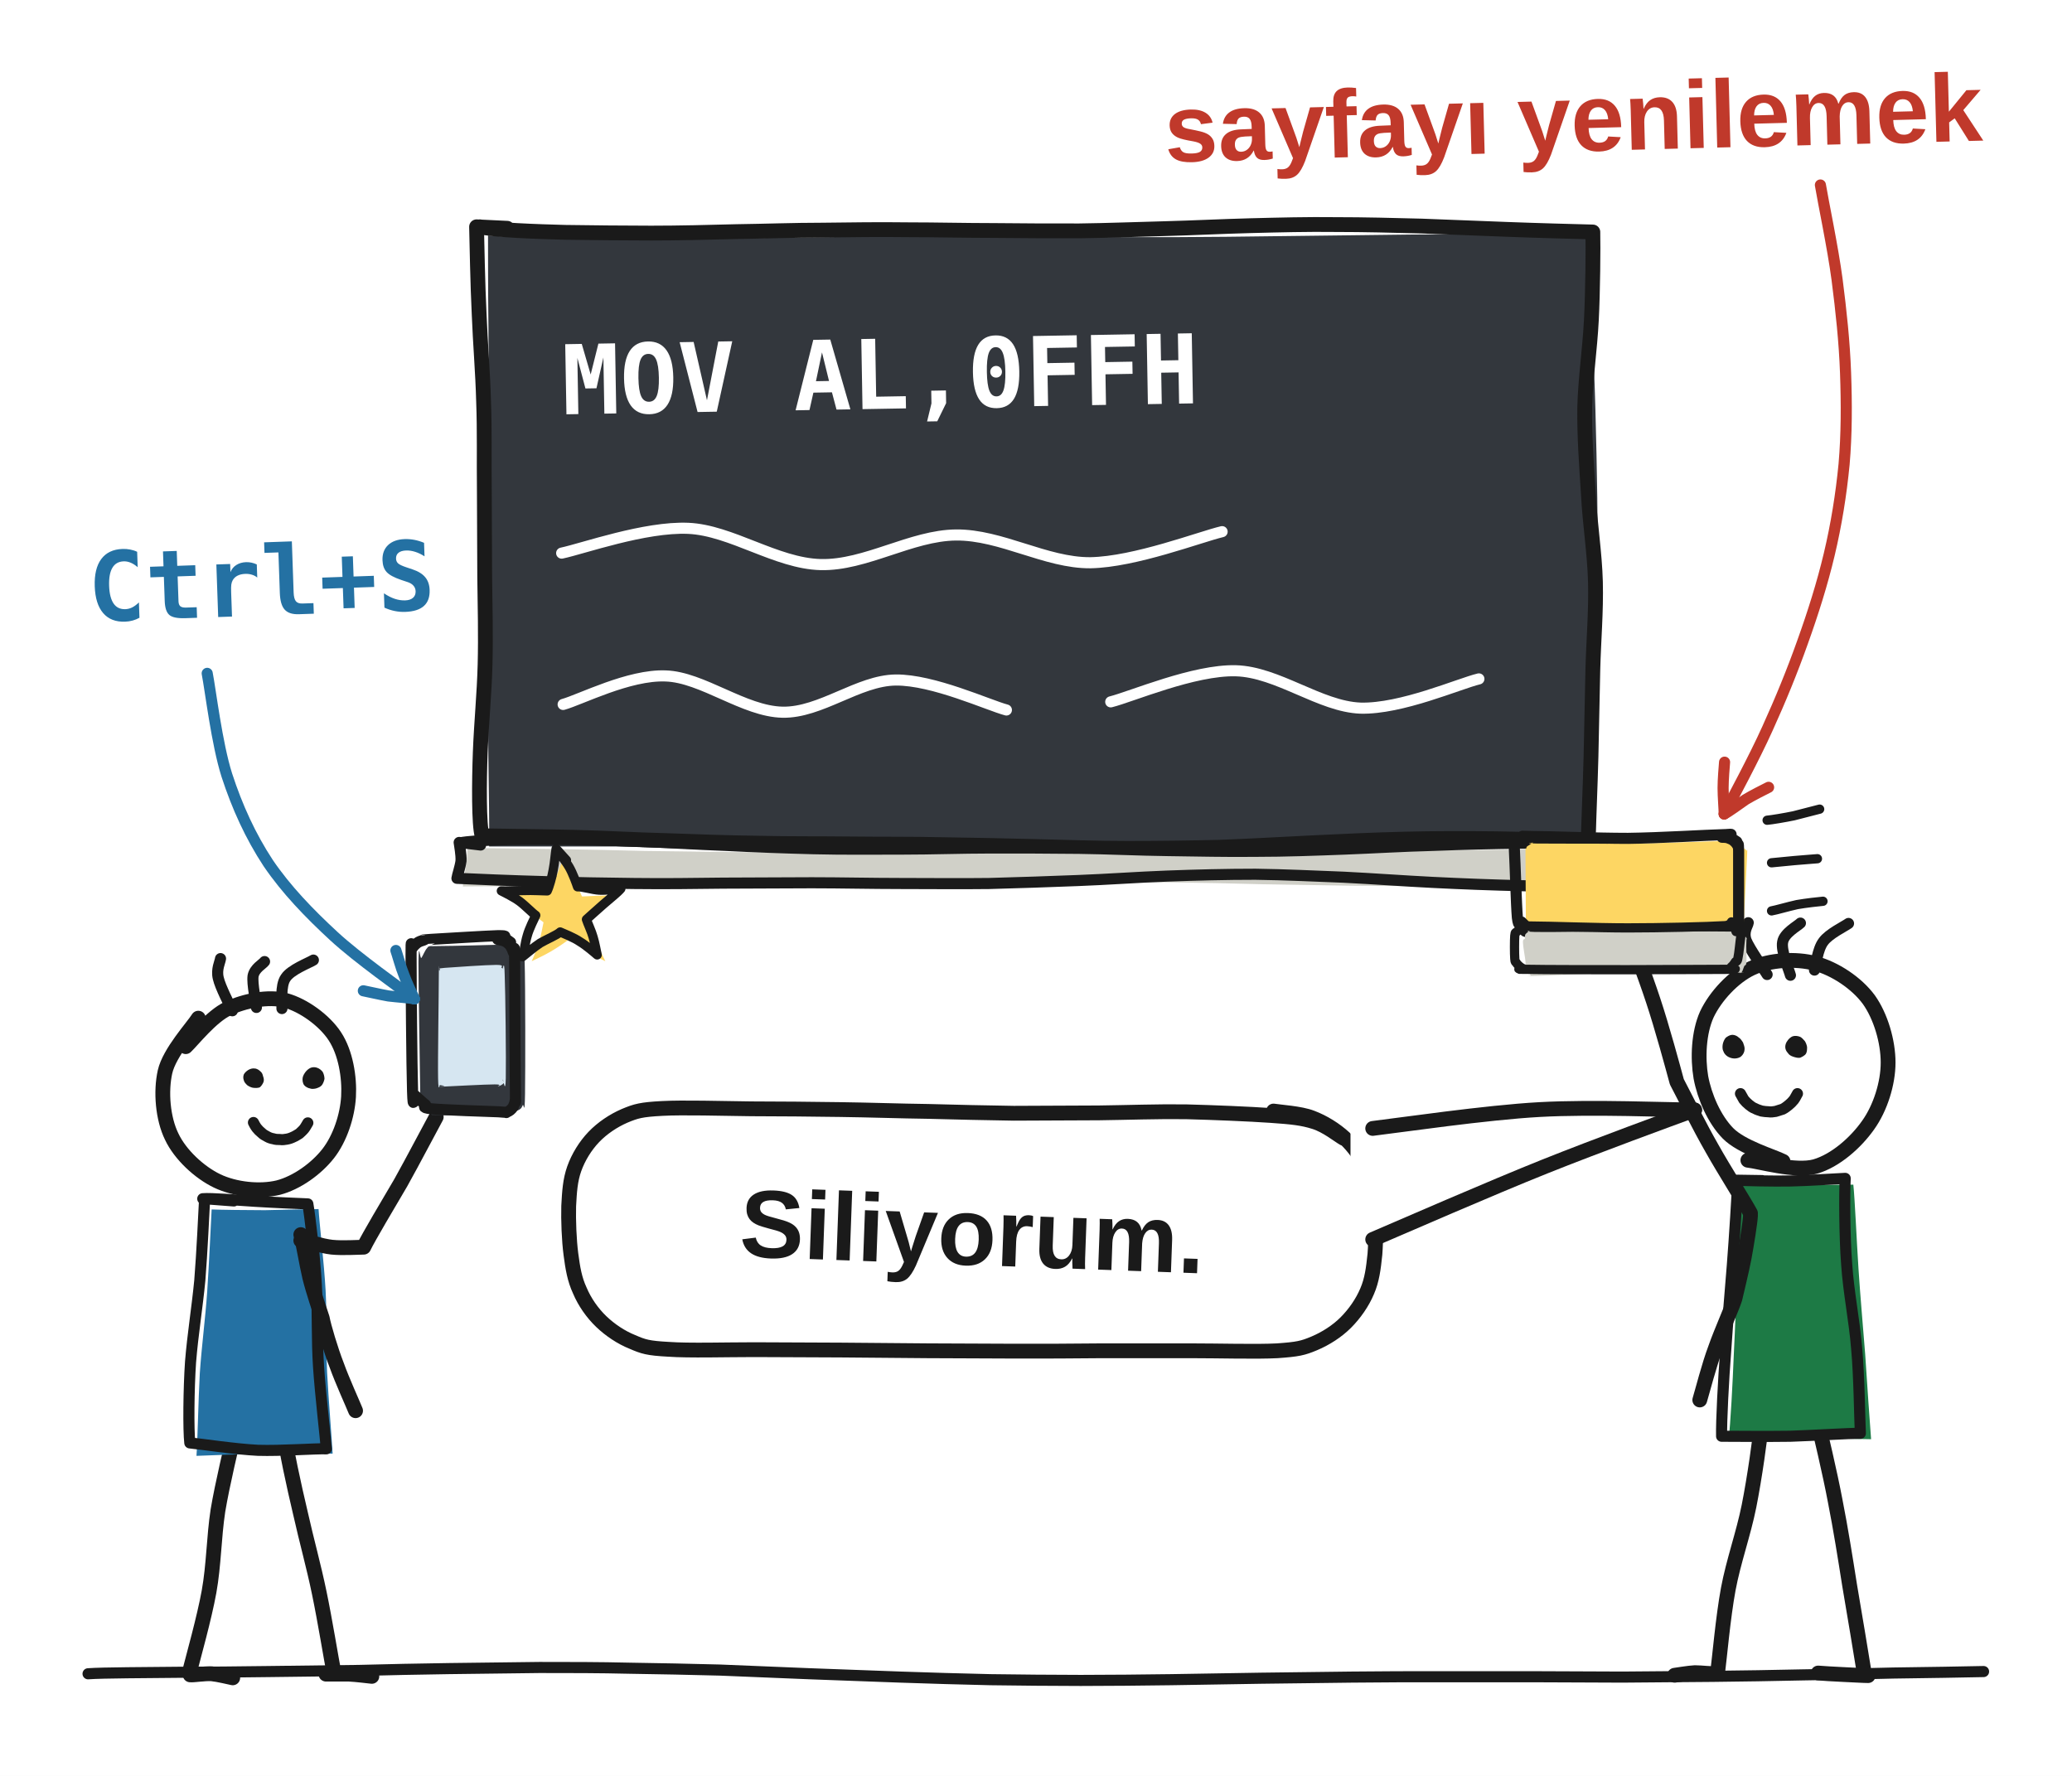
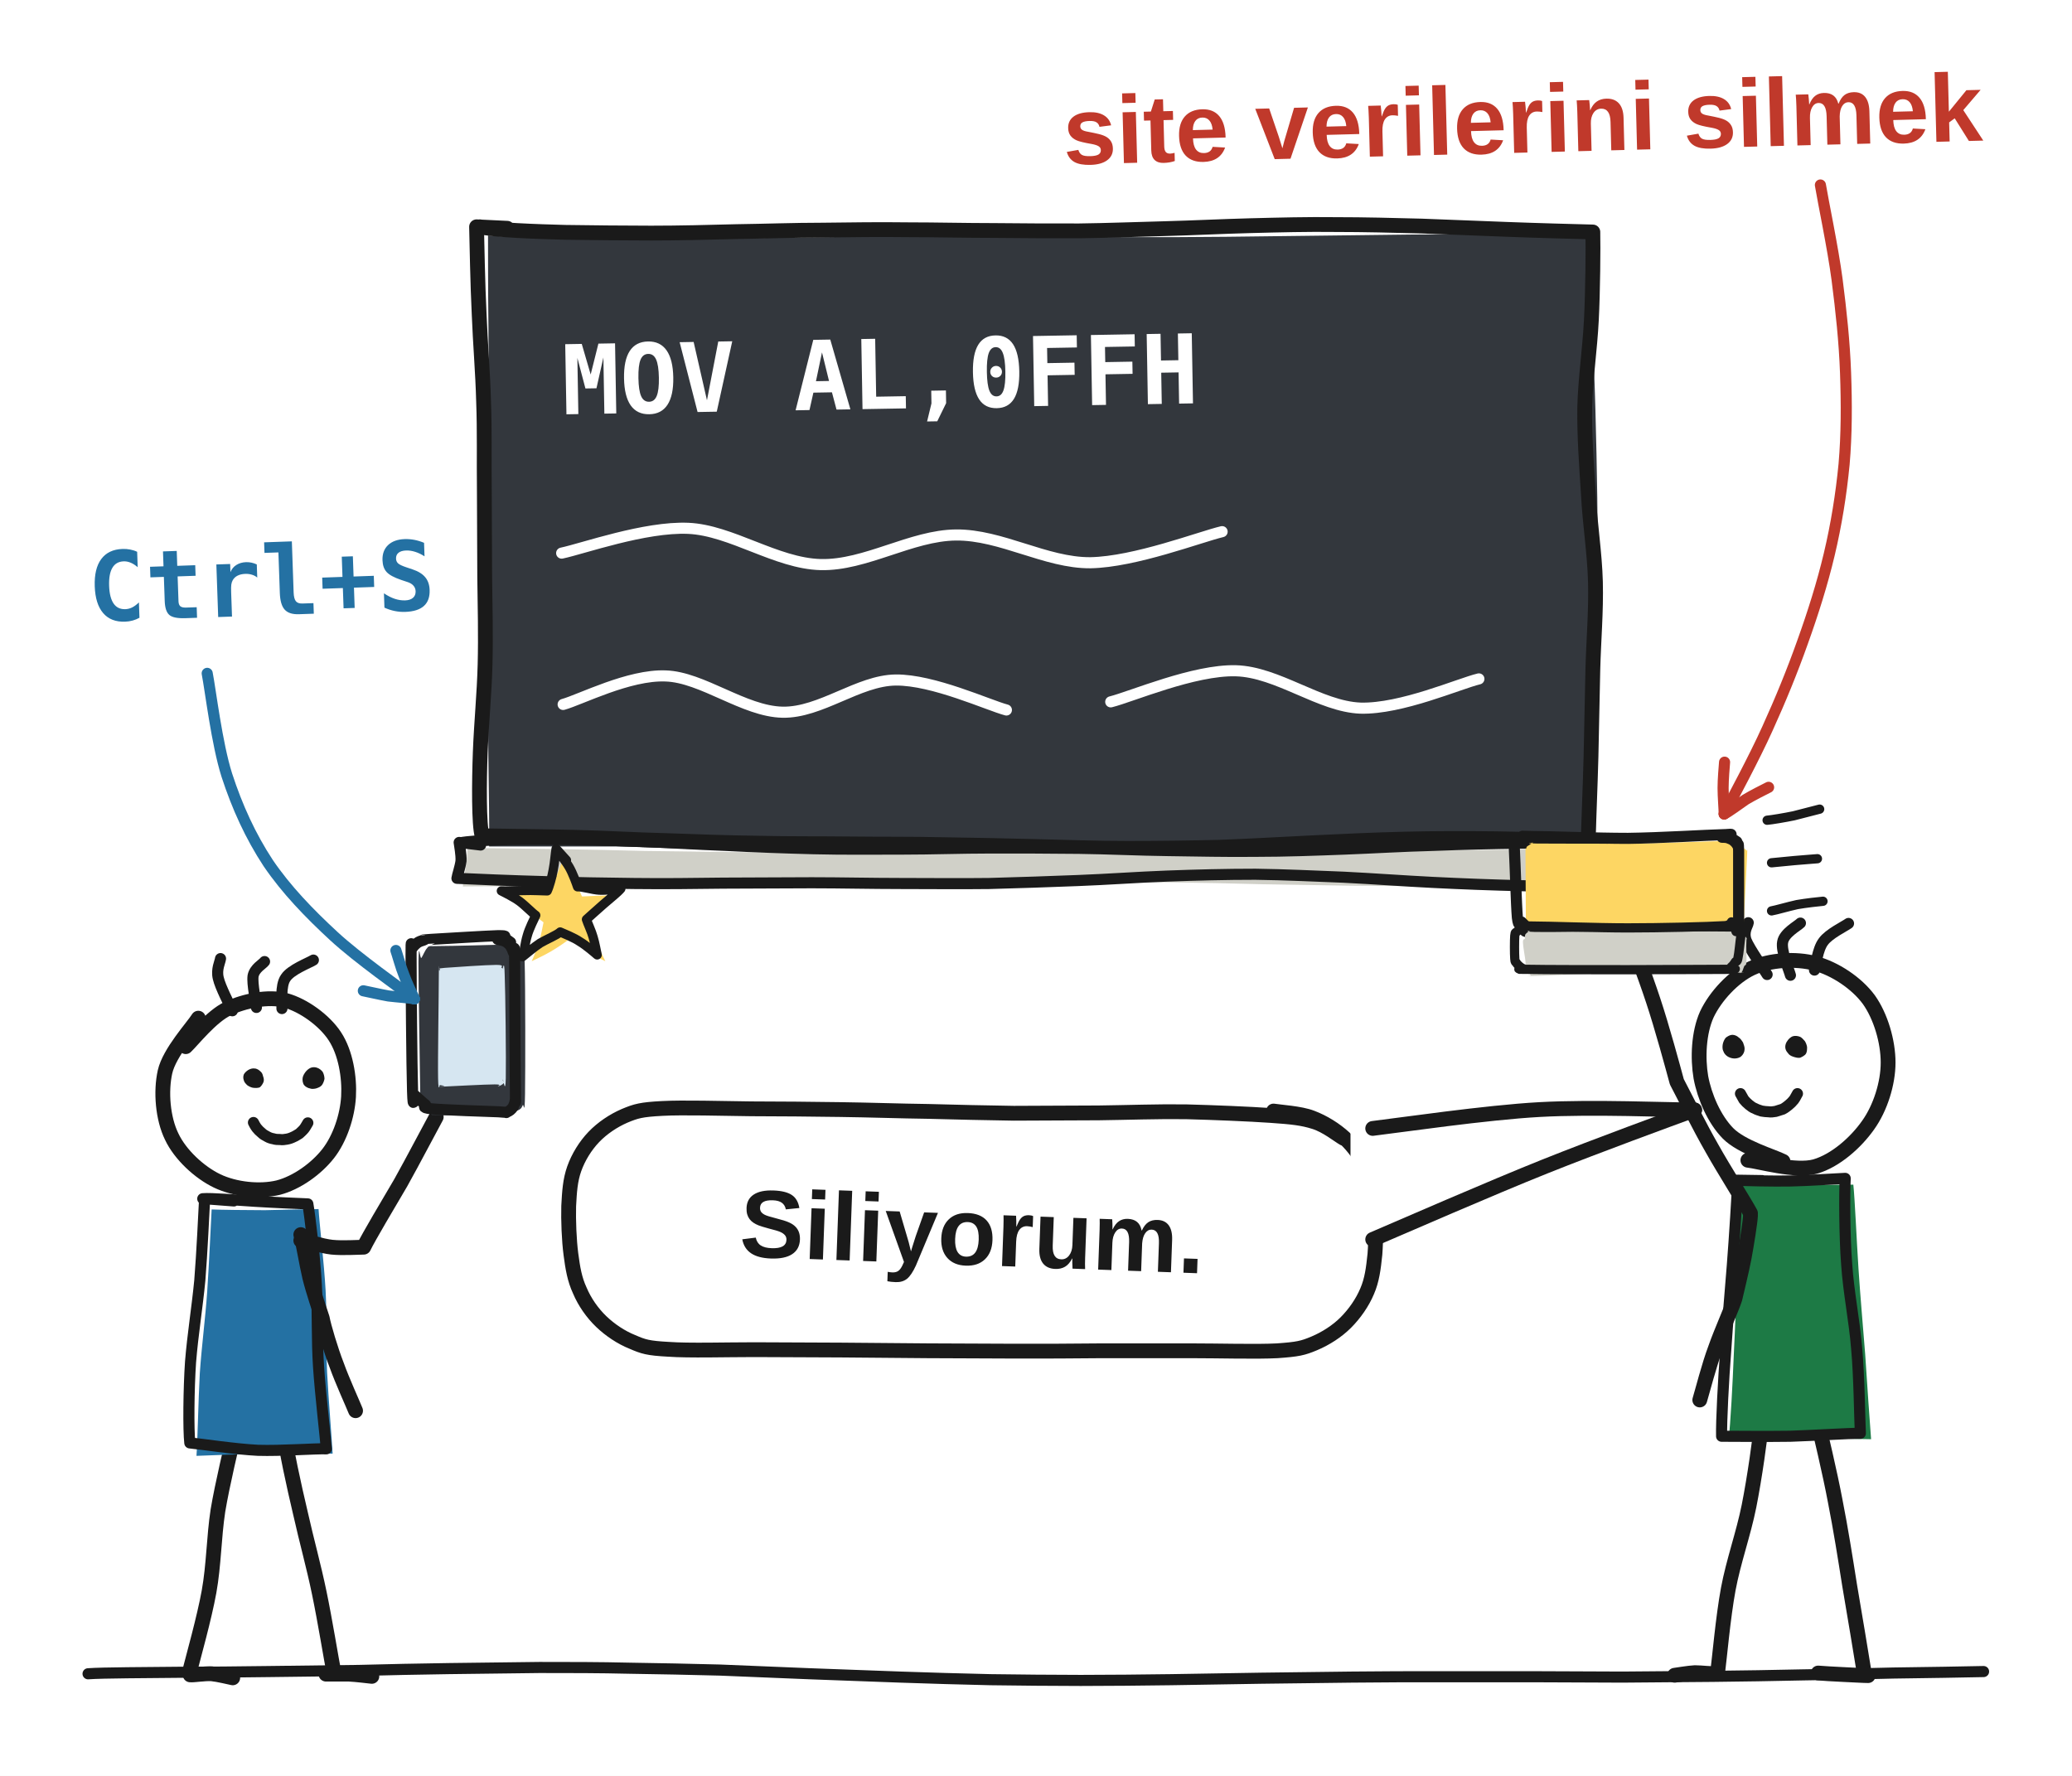
<svg xmlns="http://www.w3.org/2000/svg" class="doodle" viewBox="0 0 560 480" width="560" height="480" role="img" aria-labelledby="doodle-tahta-tr-t doodle-tahta-tr-d" lang="tr">
  <defs>
    <style>
.doodle .dd-fl{stroke:none}
.doodle .dd-ln{fill:none;stroke-linecap:round;stroke-linejoin:round}
.doodle .dd-hand{font-family:"Atkinson Hyperlegible Next","Segoe UI",Arial,sans-serif}
.doodle .dd-mono{font-family:"JetBrains Mono",Menlo,Consolas,"DejaVu Sans Mono",monospace;font-variant-ligatures:none;font-feature-settings:"liga" 0,"calt" 0}
.doodle .dd-f-blu{fill:#2471a3}
.doodle .dd-f-blu-t{fill:#d6e6f1}
.doodle .dd-f-dark{fill:#33373d}
.doodle .dd-f-grey{fill:#d0d0c8}
.doodle .dd-f-grn{fill:#1d7a45}
.doodle .dd-f-ink{fill:#1a1a1a}
.doodle .dd-f-paper{fill:#ffffff}
.doodle .dd-f-yel{fill:#fdd663}
.doodle .dd-s-acc{stroke:#c0392b}
.doodle .dd-s-blu{stroke:#2471a3}
.doodle .dd-s-ink{stroke:#1a1a1a}
.doodle .dd-s-paper{stroke:#ffffff}
.doodle .dd-t-acc{fill:#c0392b}
.doodle .dd-t-blu{fill:#2471a3}
.doodle .dd-t-ink{fill:#1a1a1a}
.doodle .dd-t-paper{fill:#ffffff}
</style>
  </defs>
  <rect class="dd-fl dd-f-paper" width="560" height="480" />
  <path class="dd-fl dd-f-dark" d="M131.6,63.6C135.7,64.1 148.2,64.3 156.5,64.3C164.9,64.4 173.2,64.4 181.5,64.4C189.8,64.4 198.2,64.3 206.5,64.3C214.8,64.2 223.1,64.1 231.4,64C239.8,64 248.1,63.9 256.4,63.9C264.7,63.9 273,64 281.4,64C289.7,64 298,64.1 306.3,64.1C314.7,64.1 323,64.1 331.3,64C339.6,63.9 347.9,63.8 356.3,63.7C364.6,63.6 372.9,63.5 381.2,63.4C389.5,63.3 397.9,63.3 406.2,63.3C414.5,63.3 427,63.5 431.2,63.5C430.8,67.9 430.5,79.7 430.5,87.5C430.6,95.3 431,103.2 431.2,111C431.4,118.8 431.6,126.7 431.7,134.5C431.8,142.3 431.8,150.2 431.9,158C431.9,165.9 432.2,173.7 432.1,181.5C432.1,189.4 431.7,197.2 431.6,205C431.4,212.9 431.2,224.6 431.2,228.5C427.5,228.8 415,228.9 406.7,229C398.4,229 390,229 381.7,229C373.4,228.9 365.1,228.8 356.8,228.6C348.4,228.5 340.1,228.2 331.8,228.1C323.5,227.9 315.2,227.7 306.9,227.6C298.5,227.5 290.2,227.5 281.9,227.5C273.6,227.6 265.3,227.7 257,227.9C248.6,228 240.3,228.2 232,228.3C223.7,228.4 215.4,228.6 207.1,228.6C198.7,228.7 190.4,228.7 182.1,228.8C173.8,228.8 165.5,228.8 157.1,228.8C148.8,228.8 136.4,228.8 132.2,228.8C132.3,224.8 132.1,213.1 132,205.2C131.9,197.3 132,189.5 131.8,181.6C131.6,173.7 131,165.9 131,158C130.9,150.1 131.2,142.3 131.4,134.4C131.6,126.5 132.1,118.7 132.2,110.8C132.3,102.9 132,95.1 132,87.2C131.9,79.3 131.9,67.5 131.9,63.6Z" />
  <path class="dd-ln dd-s-ink" stroke-width="4" d="M129.7,61.3C133.6,62.2 145.1,62.6 152.8,62.8C160.6,62.9 168.3,63 176,63C183.7,63 191.4,62.8 199.1,62.6C206.8,62.5 214.5,62.2 222.3,62.2C230,62.1 237.7,62 245.4,62.1C253.1,62.1 260.8,62.3 268.5,62.3C276.2,62.4 284,62.4 291.7,62.4C299.4,62.3 307.1,62 314.8,61.8C322.5,61.6 330.2,61.2 337.9,61C345.7,60.8 353.4,60.6 361.1,60.7C368.8,60.7 376.5,60.9 384.2,61.1C391.9,61.4 399.6,61.7 407.4,62C415.1,62.3 426.6,62.6 430.5,62.7C430.6,66.9 430.5,78.7 430.1,86.5C429.7,94.4 428.5,102.3 428.3,110.1C428.2,118 428.8,125.9 429.3,133.7C429.7,141.6 431,149.5 431.2,157.3C431.4,165.2 430.7,173.1 430.5,180.9C430.3,188.8 430.2,196.6 430,204.5C429.8,212.4 429.3,224.2 429.2,228.1C425.1,227.2 412.7,226.8 404.4,226.7C396.1,226.6 387.8,226.6 379.5,226.8C371.2,227 362.8,227.4 354.5,227.8C346.2,228.2 337.9,228.7 329.6,229C321.3,229.2 313,229.3 304.7,229.3C296.4,229.3 288.1,229 279.8,228.8C271.5,228.6 263.2,228.4 254.9,228.3C246.5,228.1 238.2,228.2 229.9,228.1C221.6,228 213.3,228.1 205,227.9C196.7,227.8 188.4,227.5 180.1,227.2C171.8,227 163.5,226.5 155.2,226.3C146.9,226.1 134.4,226 130.3,225.9C129.4,223 129.5,211.2 129.8,203.3C130.1,195.4 130.9,187.5 131.1,179.6C131.3,171.7 131.1,163.8 131,155.9C131,148 130.9,140.2 130.9,132.3C130.8,124.4 131,116.5 130.7,108.6C130.5,100.7 129.8,92.8 129.5,84.9C129.1,77 128.9,65.2 128.8,61.3L137.1,61.7" />
  <path class="dd-fl dd-f-grey" d="M126.4,229.2C130.4,229.2 142.4,229.4 150.3,229.5C158.3,229.6 166.3,229.8 174.2,230C182.2,230.1 190.2,230.2 198.1,230.3C206.1,230.4 214,230.4 222,230.3C230,230.3 237.9,230.2 245.9,230.2C253.9,230.1 261.8,230.1 269.8,230.1C277.8,230.1 285.7,230.1 293.7,230.2C301.6,230.2 309.6,230.3 317.6,230.4C325.5,230.4 333.5,230.4 341.5,230.4C349.4,230.4 357.4,230.3 365.4,230.2C373.3,230.1 381.3,229.9 389.2,229.8C397.2,229.7 405.2,229.7 413.1,229.6C421.1,229.6 433,229.7 437,229.7C437,230.9 437.3,233.4 437.3,235C437.4,236.6 437.4,239.1 437.4,239.9C433.3,239.6 421.3,239.5 413.3,239.5C405.3,239.5 397.3,239.6 389.3,239.5C381.3,239.5 373.3,239.5 365.3,239.4C357.2,239.3 349.2,239.1 341.2,239C333.2,238.8 325.2,238.6 317.2,238.5C309.2,238.4 301.2,238.4 293.2,238.5C285.2,238.6 277.2,238.8 269.2,238.9C261.2,239.1 253.2,239.3 245.2,239.3C237.1,239.4 229.1,239.4 221.1,239.4C213.1,239.3 205.1,239.2 197.1,239.2C189.1,239.2 181.1,239.2 173.1,239.2C165.1,239.2 157.1,239.4 149.1,239.4C141.1,239.5 129.1,239.6 125.1,239.6C125.1,238.4 125.7,235.9 125.9,234.2C126.2,232.6 126.3,230 126.4,229.2Z" />
  <path class="dd-ln dd-s-ink" stroke-width="3" d="M124.4,227.8C128.4,227 140.3,226.8 148.3,226.9C156.3,226.9 164.2,227.1 172.2,227.4C180.1,227.7 188.1,228.2 196.1,228.5C204,228.9 212,229.2 220,229.4C227.9,229.6 235.9,229.5 243.9,229.5C251.8,229.5 259.8,229.2 267.8,229.2C275.7,229.2 283.7,229.2 291.7,229.3C299.6,229.4 307.6,229.8 315.6,229.9C323.5,230 331.5,230.2 339.5,230.1C347.4,230.1 355.4,229.8 363.4,229.5C371.3,229.2 379.3,228.7 387.3,228.5C395.2,228.2 403.2,228 411.2,227.9C419.1,227.9 431.1,228.1 435.1,228.1C435.1,229.5 434.4,232.1 434.4,233.8C434.4,235.5 435.1,238.1 435.2,239C431.2,239.5 419.2,239.6 411.2,239.4C403.2,239.2 395.2,238.9 387.2,238.5C379.2,238.1 371.2,237.5 363.2,237.1C355.3,236.8 347.3,236.4 339.3,236.3C331.3,236.3 323.3,236.5 315.3,236.8C307.3,237.1 299.3,237.7 291.3,238C283.3,238.3 275.3,238.6 267.3,238.8C259.3,238.9 251.4,238.8 243.4,238.8C235.4,238.8 227.4,238.6 219.4,238.6C211.4,238.6 203.4,238.7 195.4,238.7C187.4,238.8 179.4,238.9 171.4,238.8C163.4,238.7 155.4,238.6 147.5,238.3C139.5,238.1 127.5,237.6 123.5,237.4C123.6,236.6 124.4,234.3 124.6,232.7C124.7,231 124.2,228.6 124.1,227.7L129.9,228.4" />
  <text class="dd-mono dd-t-paper" x="152" y="112" font-size="26" font-weight="700" transform="rotate(-1 152 112)">MOV AL,0FFH</text>
  <path class="dd-ln dd-s-paper" stroke-width="3" d="M151.8,149.5C157.5,148.3 174.3,142.3 186,142.8C197.6,143.3 209.8,152.3 221.8,152.6C233.9,152.9 246.3,144.7 258.4,144.6C270.6,144.5 282.7,152.2 294.7,152.1C306.7,151.9 324.4,145.1 330.3,143.7" />
  <path class="dd-ln dd-s-paper" stroke-width="3" d="M152.2,190.4C156.9,189.1 170,182.3 179.9,182.7C189.8,183 201.1,192.3 211.5,192.5C221.8,192.7 232,183.9 242.1,183.8C252.2,183.7 267.1,190.6 272,191.9" />
  <path class="dd-ln dd-s-paper" stroke-width="3" d="M300.2,189.7C305.8,188.3 322.7,181 334,181.3C345.3,181.6 356.8,191 367.7,191.4C378.7,191.7 394.3,184.8 399.7,183.5" />
  <path class="dd-ln dd-s-ink" stroke-width="3" d="M23.8,452.4C27.9,452.1 40.1,452.1 48.2,452C56.3,452 64.5,451.9 72.6,451.8C80.7,451.7 88.9,451.6 97,451.5C105.1,451.3 113.3,451.1 121.4,451C129.5,450.9 137.7,450.8 145.8,450.7C153.9,450.7 162,450.7 170.2,450.9C178.3,451 186.4,451.2 194.6,451.4C202.7,451.7 210.8,452.1 219,452.4C227.1,452.7 235.2,453 243.4,453.3C251.5,453.6 259.6,453.8 267.7,454C275.9,454.1 284,454.2 292.1,454.2C300.3,454.2 308.4,454.1 316.5,454C324.7,453.9 332.8,453.7 340.9,453.6C349.1,453.5 357.2,453.4 365.3,453.3C373.4,453.2 381.6,453.2 389.7,453.2C397.8,453.2 406,453.2 414.1,453.2C422.2,453.2 430.4,453.3 438.5,453.3C446.6,453.2 454.8,453.2 462.9,453.1C471,453 479.1,452.9 487.3,452.7C495.4,452.6 503.5,452.4 511.7,452.2C519.8,452.1 532,451.9 536.1,451.8" />
  <path class="dd-ln dd-s-ink" stroke-width="4" d="M63.5,386.8C62.7,390.4 60.1,401.1 58.9,408.3C57.8,415.5 57.8,423 56.5,430.2C55.2,437.4 52.2,448 51.3,451.6" />
  <path class="dd-ln dd-s-ink" stroke-width="4" d="M51.4,452.7C52.3,452.8 55.2,452.3 57.2,452.4C59.1,452.6 61.9,453.3 62.9,453.5" />
  <path class="dd-ln dd-s-ink" stroke-width="4" d="M76.9,387.2C77.1,391 79.5,401.8 81.2,409C82.8,416.2 84.8,423.3 86.3,430.6C87.8,437.8 89.6,448.8 90.3,452.4" />
  <path class="dd-ln dd-s-ink" stroke-width="4" d="M88.1,452.5C89.1,452.5 92.2,452.5 94.3,452.5C96.4,452.6 99.5,453 100.5,453.1" />
  <path class="dd-fl dd-f-blu" d="M57.2,326.9C59.6,327 66.8,327.1 71.6,327.1C76.4,327 83.7,326.8 86.1,326.8C86.3,330.5 87.6,341.5 88,348.8C88.4,356.2 88.1,363.5 88.4,370.9C88.8,378.2 89.7,389.2 89.9,392.9C87,392.8 77.7,392.8 71.6,392.9C65.4,393 56.2,393.4 53.1,393.5C53.4,389.6 53.6,378.5 54,371.2C54.5,363.8 55.5,356.4 56,349.1C56.5,341.7 57,330.6 57.2,326.9Z" />
  <path class="dd-ln dd-s-ink" stroke-width="3" d="M54.8,324C57.1,323.8 64.2,324.4 69,324.7C73.7,325 80.8,325.3 83.2,325.4C83.8,328.8 85.1,339.9 85.5,347.3C85.9,354.7 85.6,362.1 86.1,369.5C86.6,376.9 87.9,388 88.2,391.6C85.2,391.5 75.9,392.2 69.7,392C63.6,391.7 54.4,390.3 51.3,390C50.9,386.5 51,375.4 51.5,368.1C52.1,360.7 53.3,353.4 54,346.1C54.6,338.7 55.1,327.7 55.3,324L63.2,324.6" />
  <path class="dd-ln dd-s-ink" stroke-width="4" d="M81.3,335.3C82.7,335.4 86.9,336.8 89.7,337.1C92.6,337.4 96.9,337.1 98.3,337.1C99.7,334.2 104.9,325.5 108.3,319.7C111.6,313.8 116.3,304.8 117.9,301.9" />
  <path class="dd-ln dd-s-ink" stroke-width="4" d="M81.3,333.7C81.9,335.6 82.8,341.4 83.7,345.2C84.6,348.9 86.5,354.5 87.1,356.3C87.5,358.5 89.4,364.9 91,369C92.5,373.2 95.3,379.3 96.1,381.3" />
  <path class="dd-fl dd-f-paper" d="M74.1,272.2C78.7,272.6 84.4,274.6 87.9,277.7C91.4,280.9 94.4,286.5 95.3,291.3C96.1,296 95.1,301.9 93.2,306.3C91.3,310.7 87.7,315.2 83.7,317.7C79.8,320.2 74.1,321.8 69.5,321.4C64.9,321 59.5,318.5 55.9,315.3C52.4,312.1 49.4,306.8 48.4,302C47.4,297.3 48.1,291.2 50,286.8C52,282.4 56,278.2 60,275.8C64,273.3 69.4,271.9 74.1,272.2Z" />
  <path class="dd-ln dd-s-ink" stroke-width="4" d="M50.2,282.9C52.1,281.1 57.1,274.7 61.6,272.6C66.1,270.5 72.4,269.2 77.2,270.4C82,271.7 87.7,275.8 90.5,280.1C93.4,284.5 94.5,291.1 94.2,296.4C93.9,301.6 91.9,307.7 88.7,311.8C85.5,315.9 80.2,319.7 75.2,321C70.2,322.2 63.5,321.5 58.7,319.2C53.9,316.9 48.7,312.1 46.4,307.2C44,302.3 43.4,295.1 44.6,289.7C45.8,284.4 52.1,277.6 53.6,275.2" />
  <path class="dd-ln dd-s-ink" stroke-width="3" d="M62.8,273.2C62.1,271.7 59.5,266.7 59,264.4C58.4,262 59.5,260 59.6,259.1" />
  <path class="dd-ln dd-s-ink" stroke-width="3" d="M69.3,272.3C69.2,270.9 68.1,265.9 68.4,263.8C68.8,261.7 71,260.6 71.5,259.9" />
  <path class="dd-ln dd-s-ink" stroke-width="3" d="M76.2,272.6C76.3,271.2 75.7,266.4 77.2,264.3C78.6,262.1 83.4,260.3 84.7,259.5" />
  <path class="dd-fl dd-f-ink" d="M65.9,292C65.7,291.5 65.7,290.9 65.9,290.4C66.1,290 66.6,289.5 67.1,289.2C67.6,288.9 68.3,288.7 68.8,288.8C69.4,288.8 70,289.2 70.4,289.6C70.8,289.9 71,290.4 71.1,290.9C71.3,291.4 71.4,292 71.2,292.5C71,293 70.6,293.6 70.2,293.9C69.7,294.1 68.9,294.1 68.3,294C67.8,293.9 67.2,293.6 66.8,293.3C66.4,292.9 66,292.5 65.9,292Z" />
  <path class="dd-fl dd-f-ink" d="M87,293.3C86.6,293.8 86,294 85.4,294.2C84.9,294.3 84.3,294.4 83.8,294.2C83.2,294.1 82.5,293.7 82.2,293.3C81.8,292.8 81.7,291.9 81.8,291.3C81.9,290.7 82.3,290.1 82.6,289.7C83,289.2 83.5,288.8 84,288.6C84.5,288.4 85.2,288.4 85.7,288.6C86.3,288.8 86.8,289.2 87.2,289.7C87.5,290.2 87.7,291 87.7,291.6C87.6,292.2 87.3,292.9 87,293.3Z" />
  <path class="dd-ln dd-s-ink" stroke-width="3" d="M83.2,303.5C83,303.8 82.6,304.6 82.2,305.1C81.8,305.6 81.3,306 80.9,306.4C80.4,306.7 79.8,307.1 79.3,307.3C78.7,307.6 78.1,307.8 77.5,307.9C76.9,308 76.3,308.1 75.7,308C75.1,308 74.5,308 73.9,307.8C73.3,307.7 72.7,307.5 72.2,307.2C71.6,306.9 71.1,306.6 70.7,306.2C70.2,305.8 69.8,305.4 69.4,304.9C69,304.4 68.6,303.6 68.5,303.4" />
  <path class="dd-fl dd-f-dark" d="M136.6,255.3C139.9,255.3 137.6,255.3 138.2,255.6C138.8,255.9 139.9,256.6 140.3,257.2C140.7,257.7 140.5,258.3 140.7,258.8C141,259.3 141.6,253.9 141.8,260.1C142,266.2 142,289.3 141.9,295.7C141.8,302.2 141.5,298 141.3,298.7C141,299.3 141,299.5 140.4,299.9C139.8,300.3 138.5,300.5 137.7,300.8C137,301.1 139,301.5 135.8,301.6C132.6,301.7 121.8,301.4 118.6,301.4C115.4,301.3 117.2,301.5 116.6,301.2C116,301 115.5,300.1 115,299.7C114.6,299.3 114,299.2 113.7,298.8C113.5,298.3 113.7,303.3 113.6,296.8C113.5,290.3 113.1,266.3 113.1,260C113.2,253.7 113.5,259.5 113.9,258.9C114.3,258.3 114.9,256.8 115.4,256.3C115.8,255.7 115.9,255.8 116.5,255.7C117.1,255.7 115.5,255.8 118.8,255.7C122.2,255.7 133.4,255.4 136.6,255.3Z" />
  <path class="dd-ln dd-s-ink" stroke-width="3" d="M134.5,253.9C134.8,254 135.8,254.1 136.4,254.4C136.9,254.6 137.5,255.1 137.9,255.6C138.3,256.2 138.6,256.9 138.8,257.5C139,258.1 139,253.3 139.1,259.5C139.1,265.7 139.2,288.3 139.3,294.6C139.3,300.9 139.4,296.3 139.3,297.1C139.2,297.9 139,298.7 138.6,299.3C138.2,299.9 137.6,300.4 136.9,300.6C136.3,300.8 138.1,300.7 134.7,300.5C131.4,300.4 119.9,300 116.6,299.7C113.3,299.3 115.5,299 115,298.6C114.5,298.2 114,297.8 113.6,297.4C113.1,297 112.7,296.6 112.3,296.2C111.9,295.8 111.7,301.2 111.5,294.9C111.3,288.6 111.1,264.8 111.1,258.4C111.1,252 111.2,256.9 111.4,256.3C111.7,255.8 112.2,255.3 112.7,254.9C113.2,254.5 113.9,254.3 114.5,254.1C115.1,254 113.2,254.1 116.5,253.9C119.9,253.7 131.3,253 134.6,252.9C137.9,252.9 135.7,253.2 136.3,253.5C136.8,253.8 137.7,254.5 138,254.7" />
  <path class="dd-fl dd-f-blu-t" d="M134.1,260.8C136.7,260.8 135.2,261.4 135.6,261.6C135.9,261.8 136.1,262.1 136.1,262.2C136.1,262.3 135.6,262.1 135.7,262.3C135.8,262.5 136.3,258.5 136.4,263.4C136.6,268.2 136.8,286.7 136.7,291.4C136.6,296.2 136,291.6 135.9,291.8C135.8,292.1 136.3,292.6 136.1,292.8C135.9,293.1 135,293.6 134.6,293.6C134.2,293.6 136.2,293.1 133.7,293.1C131.2,293.1 122,293.6 119.7,293.7C117.4,293.8 120.3,293.6 120.1,293.5C119.9,293.4 118.6,293.3 118.5,293.2C118.3,293 119.1,292.9 119,292.6C119,292.3 118.5,296.4 118.4,291.5C118.3,286.7 118.6,268.4 118.6,263.6C118.7,258.7 118.5,262.5 118.6,262.3C118.6,262.1 118.8,262.4 118.8,262.4C118.9,262.3 118.7,262.2 118.9,262C119.2,261.9 117.7,261.8 120.2,261.6C122.8,261.4 131.6,260.8 134.1,260.8Z" />
  <path class="dd-fl dd-f-yel" d="M152.8,231C153.2,231.9 154,234.8 154.8,236.7C155.5,238.6 156.9,241.3 157.3,242.3C158.1,242.3 160.7,242.1 162.5,242.1C164.3,242 166.9,241.9 167.8,241.9C167.1,242.5 164.7,244.2 163.2,245.4C161.8,246.6 159.8,248.7 159.1,249.4C159.5,250.3 160.4,252.9 161.2,254.6C161.9,256.4 163.2,258.9 163.6,259.8C162.6,259.4 160.2,257.9 158.7,256.8C157.1,255.8 154.7,254.3 153.9,253.8C153.2,254.4 150.7,256.1 149,257.1C147.3,258.1 144.6,259.4 143.7,259.8C144.1,259 145.1,256.5 145.7,254.7C146.2,253 146.7,250.2 146.9,249.3C146.2,248.7 143.7,247 142.1,245.8C140.6,244.6 138.4,242.6 137.6,241.9C138.4,242 141.1,241.8 143,241.8C144.8,241.8 147.5,241.9 148.4,241.9C148.9,240.9 149.9,238.1 150.6,236.3C151.3,234.5 152.4,231.8 152.7,230.9Z" />
  <path class="dd-ln dd-s-ink" stroke-width="2.5" d="M150.4,229.5C150.9,230.3 152.8,232.6 153.8,234.3C154.8,236 155.8,238.8 156.1,239.7C157.3,239.6 160.1,240.5 162,240.6C163.9,240.7 166.8,240.3 167.8,240.2C167.1,241.1 164.7,243 163.1,244.4C161.6,245.7 159.3,247.8 158.5,248.5C158.8,249.5 159.9,251.8 160.3,253.3C160.8,254.9 161.2,257.3 161.4,258.1C160.7,257.5 158.4,255.5 156.7,254.5C155.1,253.4 152.3,252.3 151.4,251.9C150.6,252.7 147.7,253.9 146,254.9C144.3,256 142,258 141.2,258.6C141.6,257.8 141.9,254.8 142.5,252.9C143,251 144.4,248.3 144.8,247.4C143.9,246.8 141.9,244.7 140.4,243.6C138.9,242.5 136.3,241.2 135.5,240.8C136.5,240.9 139.6,240.7 141.7,240.7C143.8,240.6 146.9,240.8 147.9,240.8C148.4,239.8 149.2,237 149.5,235.2C149.9,233.3 150.1,230.4 150.3,229.4L153.1,232.5" />
  <path class="dd-ln dd-s-ink" stroke-width="4" d="M476.1,384.4C475.8,388.2 474.2,399.6 472.7,407.1C471.2,414.6 468.5,422 467.1,429.5C465.7,437 464.7,448.5 464.2,452.3" />
  <path class="dd-ln dd-s-ink" stroke-width="4" d="M463.6,452.3C462.7,452.5 459.9,452.1 458.1,452.1C456.2,452.2 453.5,452.7 452.6,452.8" />
  <path class="dd-ln dd-s-ink" stroke-width="4" d="M491,383.2C491.9,386.9 494.6,398.2 496,405.7C497.5,413.3 498.7,420.9 499.9,428.5C501.2,436.1 503.1,447.5 503.7,451.3" />
  <path class="dd-ln dd-s-ink" stroke-width="4" d="M504.9,452.9C503.7,452.9 500.4,452.7 498.1,452.6C495.9,452.5 492.5,452.3 491.4,452.2" />
  <path class="dd-fl dd-f-grn" d="M470.9,320.3C473.4,320.1 480.9,320.3 485.9,320.3C490.9,320.3 498.4,320.2 500.9,320.2C501.3,323.8 501.8,335.4 502.3,343C502.8,350.7 503.5,358.3 504.1,366C504.6,373.7 505.4,385.2 505.7,389C502.4,389 492.8,388.6 486.4,388.6C480,388.5 470.4,388.9 467.2,389C467.7,385 468.3,373.6 468.6,366C469,358.4 469.2,350.7 469.6,343.1C469.9,335.5 470.6,324.1 470.8,320.2Z" />
  <path class="dd-ln dd-s-ink" stroke-width="3" d="M469.2,319C471.7,319.1 479.1,319.3 484,319.2C488.9,319.1 496.2,318.6 498.7,318.5C498.5,322.6 498.5,334 499.1,341.7C499.6,349.3 501.2,356.9 501.8,364.5C502.5,372.1 502.6,383.6 502.8,387.4C499.4,387.4 490.1,388 483.9,388.2C477.7,388.3 468.4,388.2 465.3,388.2C465.2,384.3 465.8,372.7 466.4,365.1C466.9,357.4 467.6,349.7 468.2,342C468.8,334.4 469.5,322.8 469.7,319L476.3,319.1" />
  <path class="dd-ln dd-s-ink" stroke-width="4" d="M473.1,327.9C471.5,324.9 466,316.3 462.7,310.4C459.3,304.5 454.8,295.4 453.2,292.4C452.2,288.7 449.2,277.6 446.8,270.4C444.4,263.1 440.3,252.4 439,248.8" />
  <path class="dd-ln dd-s-ink" stroke-width="4" d="M473.1,328.6C473,330.5 472.1,336.1 471.4,339.9C470.7,343.6 469.3,349.2 468.9,351C468.2,353.3 465.2,359.9 463.6,364.5C461.9,369 460.1,376.1 459.4,378.4" />
  <path class="dd-fl dd-f-paper" d="M482.7,262.9C487.6,262.4 493.3,263.7 497.6,266.1C502,268.4 506.5,272.7 508.7,277.2C510.9,281.8 511.9,288.4 510.9,293.4C509.9,298.4 506.5,303.9 502.8,307.3C499.1,310.7 493.7,313.2 488.9,313.8C484,314.5 478.1,313.5 473.8,311.1C469.5,308.7 465.2,304.1 463.1,299.5C461,294.9 460.1,288.5 461,283.5C461.9,278.4 464.9,272.7 468.5,269.2C472.2,265.8 477.9,263.5 482.7,262.9Z" />
  <path class="dd-ln dd-s-ink" stroke-width="4" d="M481.9,313.9C479.4,312.6 470.7,310.1 467,306.3C463.3,302.5 460.7,296.5 459.7,291.2C458.8,285.9 459.1,279.1 461.3,274.2C463.6,269.3 468.5,264 473.4,261.7C478.3,259.4 485.3,259 490.6,260.4C495.9,261.8 501.8,265.7 505.1,270.2C508.3,274.7 510.3,281.5 510.3,287.2C510.3,292.8 508.2,299.5 504.9,304.1C501.6,308.8 496.1,313.7 490.6,315.3C485.2,316.8 475.4,313.9 472.4,313.6" />
  <path class="dd-ln dd-s-ink" stroke-width="3" d="M477.6,263.4C476.7,261.9 472.8,256.4 471.9,254.1C471.1,251.7 472.4,250.2 472.5,249.4" />
  <path class="dd-ln dd-s-ink" stroke-width="3" d="M483.9,263.6C483.5,262.1 481.3,257 481.8,254.6C482.2,252.2 485.8,250.3 486.6,249.5" />
  <path class="dd-ln dd-s-ink" stroke-width="3" d="M490.4,262.2C490.8,260.9 491.2,256.6 492.8,254.5C494.3,252.4 498.5,250.4 499.6,249.6" />
  <path class="dd-fl dd-f-ink" d="M465.6,282.3C465.7,281.7 466,281 466.4,280.5C466.9,280.1 467.6,279.7 468.2,279.7C468.8,279.7 469.5,280 469.9,280.4C470.4,280.7 470.8,281.3 471.1,281.8C471.3,282.4 471.6,283.1 471.5,283.7C471.5,284.3 471.1,285.1 470.6,285.5C470.2,285.9 469.4,286.1 468.8,286.1C468.2,286.1 467.5,285.9 467,285.6C466.5,285.3 466,284.8 465.8,284.2C465.5,283.7 465.5,282.9 465.6,282.3Z" />
  <path class="dd-fl dd-f-ink" d="M484.6,285.6C484,285.4 483.5,285.1 483.2,284.6C482.8,284.2 482.5,283.6 482.5,283C482.5,282.4 482.7,281.8 483.1,281.3C483.4,280.8 484,280.3 484.5,280.1C485.1,279.9 485.9,280 486.4,280.2C487,280.4 487.4,281 487.8,281.4C488.1,281.9 488.3,282.4 488.4,283C488.4,283.6 488.4,284.3 488.1,284.8C487.8,285.3 487,285.7 486.5,285.9C485.9,286 485.2,285.8 484.6,285.6Z" />
  <path class="dd-ln dd-s-ink" stroke-width="3" d="M485.8,295.6C485.6,295.9 485.2,296.8 484.8,297.3C484.4,297.8 483.9,298.3 483.4,298.7C482.9,299.1 482.4,299.5 481.8,299.8C481.2,300 480.6,300.2 479.9,300.4C479.3,300.5 478.6,300.6 478,300.5C477.4,300.5 476.7,300.4 476.1,300.3C475.5,300.1 474.8,299.9 474.3,299.6C473.7,299.4 473.2,299 472.7,298.6C472.2,298.2 471.7,297.7 471.3,297.2C471,296.7 470.5,295.8 470.4,295.6" />
  <path class="dd-fl dd-f-yel" d="M468.1,227.3C472.7,227.2 469.1,227.3 469.6,227.6C470.1,227.9 470.5,228.6 470.9,229C471.4,229.4 471.9,229.6 472.1,229.9C472.3,230.3 472.3,227.8 472.2,231C472,234.2 471.5,245.9 471.3,249.2C471.1,252.6 471.2,250.5 471.2,251.1C471.2,251.6 471.4,252.3 471.1,252.5C470.8,252.8 470.1,252.3 469.6,252.5C469.1,252.8 472.6,253.7 468,253.9C463.5,254.1 451,253.8 442.3,253.8C433.6,253.7 420.5,253.8 415.9,253.7C411.2,253.5 415,253 414.6,252.7C414.2,252.5 413.8,252.3 413.4,252C413.1,251.7 412.6,251.2 412.4,250.9C412.3,250.5 412.4,253.2 412.4,249.9C412.4,246.7 412.3,234.8 412.3,231.4C412.3,227.9 412.3,229.8 412.5,229.3C412.6,228.8 412.7,228.8 413,228.6C413.4,228.3 414,227.9 414.4,227.8C414.8,227.7 410.9,227.9 415.4,228C420,228 432.8,228.1 441.6,228C450.4,227.9 463.4,227.3 468.1,227.3Z" />
  <path class="dd-ln dd-s-ink" stroke-width="3" d="M465.4,226.3C465.7,226.3 466.6,226.3 467.1,226.5C467.6,226.7 468.2,226.9 468.6,227.3C469,227.6 469.4,228.1 469.6,228.5C469.8,229 469.8,226.8 469.9,230C469.9,233.3 469.9,244.7 469.9,248C469.9,251.2 469.9,249.1 469.8,249.6C469.7,250.1 469.5,250.6 469.3,251C469,251.4 468.7,251.8 468.3,252C467.8,252.3 471.4,252.3 466.7,252.4C462,252.4 448.7,252.5 440,252.4C431.3,252.3 418.7,252 414.3,251.9C409.9,251.7 413.7,251.5 413.4,251.3C413.1,251 412.7,250.7 412.3,250.3C412,250 411.6,249.6 411.2,249.2C410.8,248.8 410.5,251.2 410.1,248C409.8,244.7 409.5,233.1 409.3,229.8C409.2,226.5 409.1,228.6 409.2,228.1C409.4,227.6 409.7,227.1 410.2,226.8C410.6,226.4 411.3,226.2 412,226.1C412.6,226 409.4,226 414.1,226.1C418.8,226.1 431.4,226.6 440,226.6C448.6,226.5 461.4,225.7 465.8,225.6C470.3,225.5 466,225.4 466.6,225.7C467.2,226 468.9,227.2 469.4,227.5" />
  <path class="dd-fl dd-f-grey" d="M468.4,251.8C473.2,251.7 469.9,251.3 470.4,251.5C470.9,251.7 471.2,252.4 471.4,252.8C471.7,253.1 472,253.4 472.1,253.7C472.1,254 472,253.5 472,254.6C471.9,255.6 472.1,259 472,260.1C471.9,261.2 471.6,260.7 471.4,261.2C471.2,261.6 471,262.5 470.7,262.8C470.5,263.1 470.4,263 470.1,263C469.8,263 473.7,262.9 469,262.9C464.3,262.9 451.2,262.7 442.1,262.8C433,263 419.1,263.7 414.4,263.8C409.7,263.9 414,263.9 413.7,263.6C413.4,263.3 413,262.3 412.7,261.9C412.5,261.5 412.4,261.6 412.3,261.2C412.2,260.9 412.4,261 412.3,259.9C412.2,258.8 411.6,255.7 411.6,254.7C411.6,253.6 412,254 412.1,253.7C412.3,253.3 412,253 412.3,252.5C412.6,252.1 413.7,251.3 414.2,251.2C414.6,251.1 410.3,251.8 414.9,251.9C419.6,252 433,251.7 441.9,251.7C450.8,251.6 463.7,251.8 468.4,251.8Z" />
  <path class="dd-ln dd-s-ink" stroke-width="2.5" d="M467,250C467.3,250 468.4,250 468.9,250.1C469.5,250.2 470,250.4 470.4,250.7C470.7,250.9 470.9,251.3 470.9,251.7C470.9,252.1 470.7,251.7 470.5,253C470.3,254.2 470,257.8 469.7,259C469.5,260.2 469.2,259.7 469,260C468.8,260.4 468.5,260.7 468.3,261C468,261.2 467.8,261.5 467.6,261.7C467.3,261.8 471.4,261.9 466.8,262C462.2,262 449,262.1 440,262.1C431,262.1 417.6,262.1 412.9,262C408.1,262 412.1,261.9 411.7,261.8C411.3,261.7 411,261.4 410.7,261.2C410.4,260.9 410,260.6 409.8,260.2C409.6,259.9 409.5,260.3 409.4,259.1C409.3,257.8 409.3,254.1 409.4,252.9C409.5,251.7 409.7,252.2 410,251.8C410.3,251.5 410.8,251.2 411.3,250.9C411.7,250.7 412.3,250.5 412.8,250.4C413.3,250.3 409.6,250.2 414.1,250.3C418.7,250.3 431.3,250.8 440,250.8C448.7,250.8 461.5,250.5 466.2,250.2C470.8,250 467.5,249 468,249.2C468.5,249.5 469,251.3 469.2,251.8" />
  <path class="dd-ln dd-s-ink" stroke-width="2.5" d="M477.6,221.7C478.8,221.6 482.4,221 484.8,220.5C487.1,219.9 490.6,219 491.8,218.7" />
  <path class="dd-ln dd-s-ink" stroke-width="2.5" d="M478.8,233.2C479.9,233.1 483,232.8 485,232.6C487.1,232.4 490.2,232.2 491.2,232.1" />
  <path class="dd-ln dd-s-ink" stroke-width="2.5" d="M478.8,246.2C480,246 483.4,245 485.7,244.5C488,244.1 491.5,243.7 492.7,243.6" />
  <path class="dd-fl dd-f-paper" d="M347.1,301.8C352.7,302.1 353.3,301.7 356.3,303C359.4,304.2 363,306.9 365.4,309.3C367.8,311.7 369.3,314.3 370.6,317.3C371.9,320.2 373,323.1 373.3,326.9C373.6,330.7 372.7,336.4 372.3,340.2C372,344 372.4,346.7 371.2,349.8C370,353 367.8,356.7 365.3,359.2C362.8,361.6 359.5,363.5 356.4,364.6C353.2,365.8 351.8,365.7 346.4,365.9C340.9,366.2 331.4,365.9 323.6,365.9C315.9,365.9 308,365.9 300,366C292,366.2 283.5,366.8 275.7,366.8C267.8,366.9 260.5,366.3 252.8,366.2C245.1,366 237.3,365.7 229.3,365.8C221.4,366 212.9,366.9 205,366.9C197.1,366.8 187.7,366.3 182.2,365.8C176.6,365.3 174.7,365.2 171.7,364C168.7,362.8 166.2,360.8 164,358.5C161.7,356.2 159.5,353.3 158.1,350.3C156.7,347.2 156,344.2 155.5,340.4C155.1,336.5 155.1,331.1 155.4,327.3C155.7,323.5 156,320.6 157.3,317.5C158.6,314.5 161,311.5 163.4,309C165.8,306.6 168.7,304.1 171.7,302.9C174.7,301.7 176,302.1 181.6,301.8C187.1,301.5 197.3,301 205.2,301C213,301 220.8,301.7 228.6,301.7C236.5,301.8 244.3,301.5 252.3,301.4C260.2,301.3 268.6,301.2 276.4,301.2C284.3,301.1 291.7,301.2 299.5,301.3C307.2,301.3 315,301.5 322.9,301.6C330.9,301.7 341.6,301.6 347.1,301.8Z" />
  <path class="dd-ln dd-s-ink" stroke-width="4" d="M344.2,300.3C345.9,300.6 351.4,300.9 354.5,302.1C357.7,303.3 360.9,305.3 363.4,307.6C365.9,309.9 368,312.9 369.4,316C370.7,319.1 371.2,322.1 371.5,326C371.9,329.8 371.9,335.2 371.6,339C371.2,342.9 370.8,346 369.5,349C368.2,352.1 366.1,355.1 363.7,357.5C361.4,359.8 358.3,361.8 355.2,363.1C352.1,364.4 350.8,364.7 345.2,365.1C339.6,365.4 329.5,365.1 321.6,365.1C313.7,365.1 305.9,365.1 298,365.1C290.1,365.2 282.2,365.2 274.3,365.2C266.5,365.2 258.5,365.1 250.7,365.1C242.8,365 235,365 227.2,364.9C219.5,364.9 211.7,364.8 203.9,364.8C196.2,364.8 186.2,365.1 180.7,364.7C175.1,364.4 173.9,364 170.9,362.7C167.9,361.5 164.9,359.5 162.5,357.2C160.1,354.9 158,351.9 156.7,348.8C155.3,345.8 154.8,342.8 154.3,339C153.8,335.2 153.6,329.8 153.7,326C153.9,322.1 154.1,319 155.2,315.9C156.3,312.8 158.2,309.7 160.5,307.3C162.8,304.9 165.8,302.9 168.8,301.6C171.9,300.3 173.3,299.9 179,299.6C184.6,299.3 194.9,299.6 203,299.7C211,299.7 219.1,299.8 227,299.9C235,300 243,300.3 250.9,300.4C258.7,300.6 266.3,300.8 274,300.9C281.7,300.9 289.3,300.8 297,300.8C304.8,300.7 312.7,300.4 320.5,300.5C328.2,300.7 337.7,301.1 343.5,301.5C349.3,301.9 352,302.2 355.2,303.2C358.5,304.2 361.9,307 363.2,307.7" />
  <path class="dd-fl dd-f-paper" d="M365,306L371,305C378.5,304.1 401.6,300.7 416.1,299.9C430.6,299.1 457.8,297.4 458,300C458.2,302.6 432,309.5 417.5,315.3C403,321.1 378.7,331.7 371,335L365,334Z" />
  <path class="dd-ln dd-s-ink" stroke-width="4" d="M371,305C378.5,304.1 401.6,300.7 416.1,299.9C430.6,299.1 451,300 458,300" />
  <path class="dd-ln dd-s-ink" stroke-width="4" d="M458,300C451.2,302.5 432,309.5 417.5,315.3C403,321.1 378.7,331.7 371,335" />
  <text class="dd-hand dd-t-ink" x="262.5" y="341.9" font-size="26" font-weight="600" text-anchor="middle" transform="rotate(2.1 262.5 341.9)">Siliyorum.</text>
-   <text class="dd-hand dd-t-acc" x="536" y="38" font-size="26" font-weight="700" text-anchor="end" transform="rotate(-1.5 536 38)">sayfayı yenilemek</text>
+   <text class="dd-hand dd-t-acc" x="536" y="38" font-size="26" font-weight="700" text-anchor="end" transform="rotate(-1.5 536 38)">site verilerini silmek</text>
  <path class="dd-ln dd-s-acc" stroke-width="3" d="M492,50C492.7,54.3 495.4,67.1 496.5,75.5C497.6,84 498.5,92.4 498.8,100.8C499.1,109.1 499.1,117.4 498.4,125.5C497.6,133.7 496.3,141.8 494.4,149.8C492.5,157.8 490,165.7 487.2,173.5C484.4,181.4 481.2,189.2 477.7,196.9C474.2,204.7 468,216.2 466,220" />
  <path class="dd-ln dd-s-acc" stroke-width="3" d="M466,220C466,218.8 465.7,215.3 465.7,213C465.7,210.7 466,207.2 466.1,206" />
  <path class="dd-ln dd-s-acc" stroke-width="3" d="M466,220C467.1,219.5 469.9,217.4 471.8,216.1C473.8,214.9 477,213.3 478,212.8" />
  <text class="dd-mono dd-t-blu" x="24" y="168" font-size="26" font-weight="700" transform="rotate(-2 24 168)">Ctrl+S</text>
  <path class="dd-ln dd-s-blu" stroke-width="3" d="M56,182C56.9,186.6 58.6,201 61.3,209.5C64.1,218.1 67.7,226 72.5,233.3C77.4,240.5 83.6,246.9 90.2,253C96.8,259.1 108.4,267.2 112,270" />
  <path class="dd-ln dd-s-blu" stroke-width="3" d="M112,270C110.9,269.7 107.4,269.5 105,269.2C102.7,268.8 99.3,268 98.2,267.8" />
  <path class="dd-ln dd-s-blu" stroke-width="3" d="M112,270C111.5,268.9 110,265.8 109.2,263.6C108.3,261.4 107.4,258 107,256.9" />
</svg>
